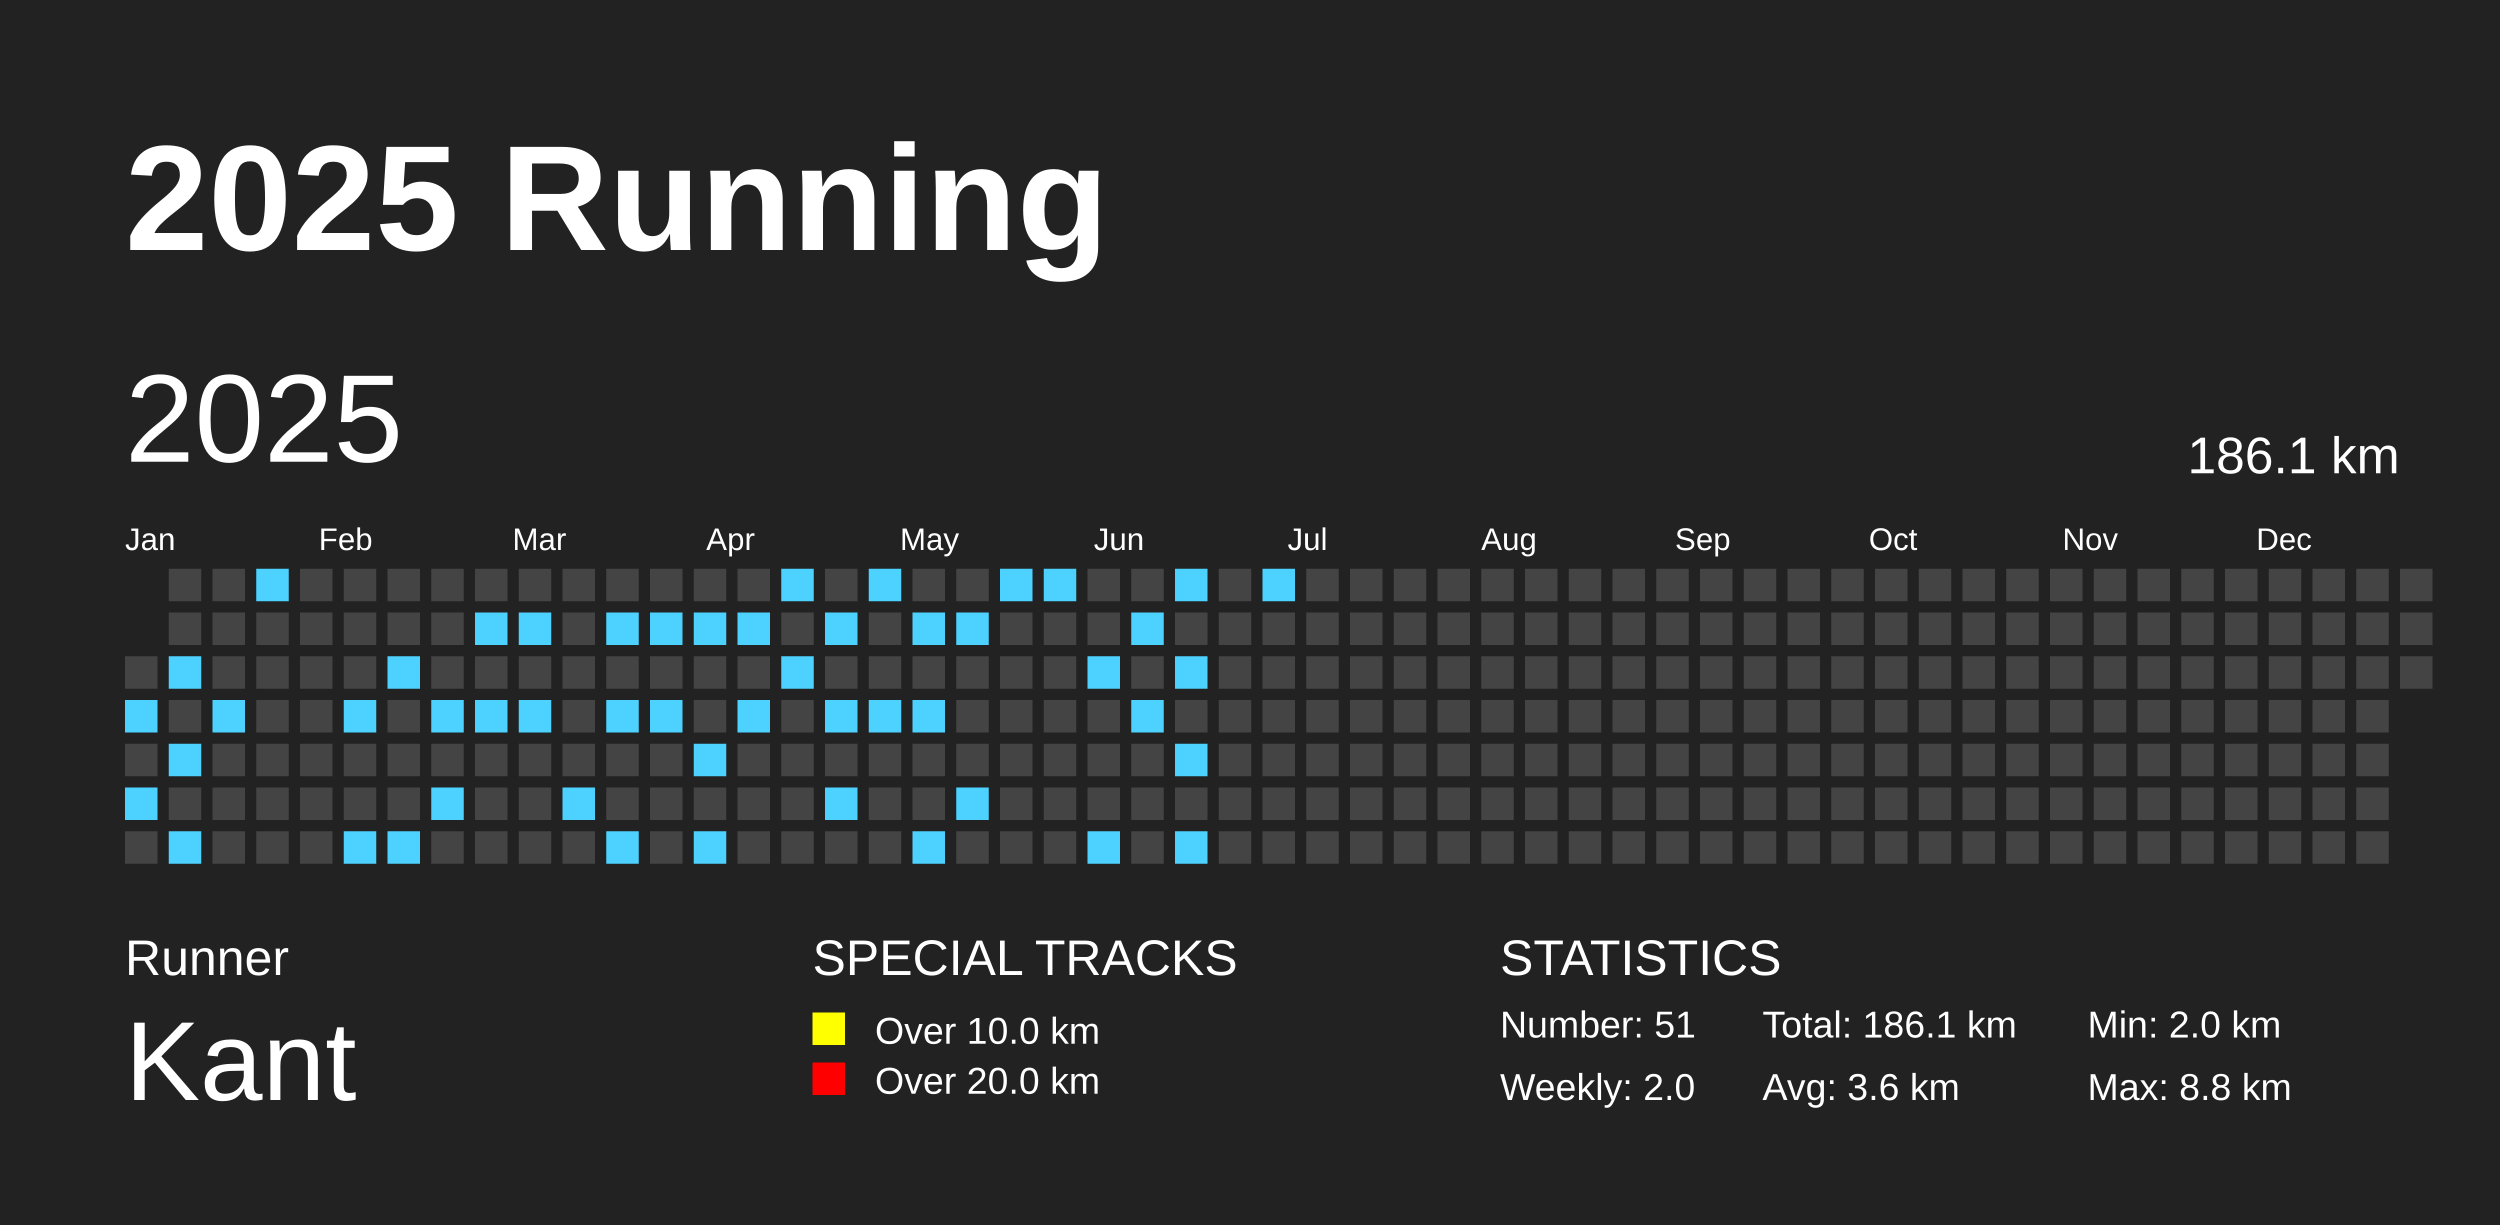
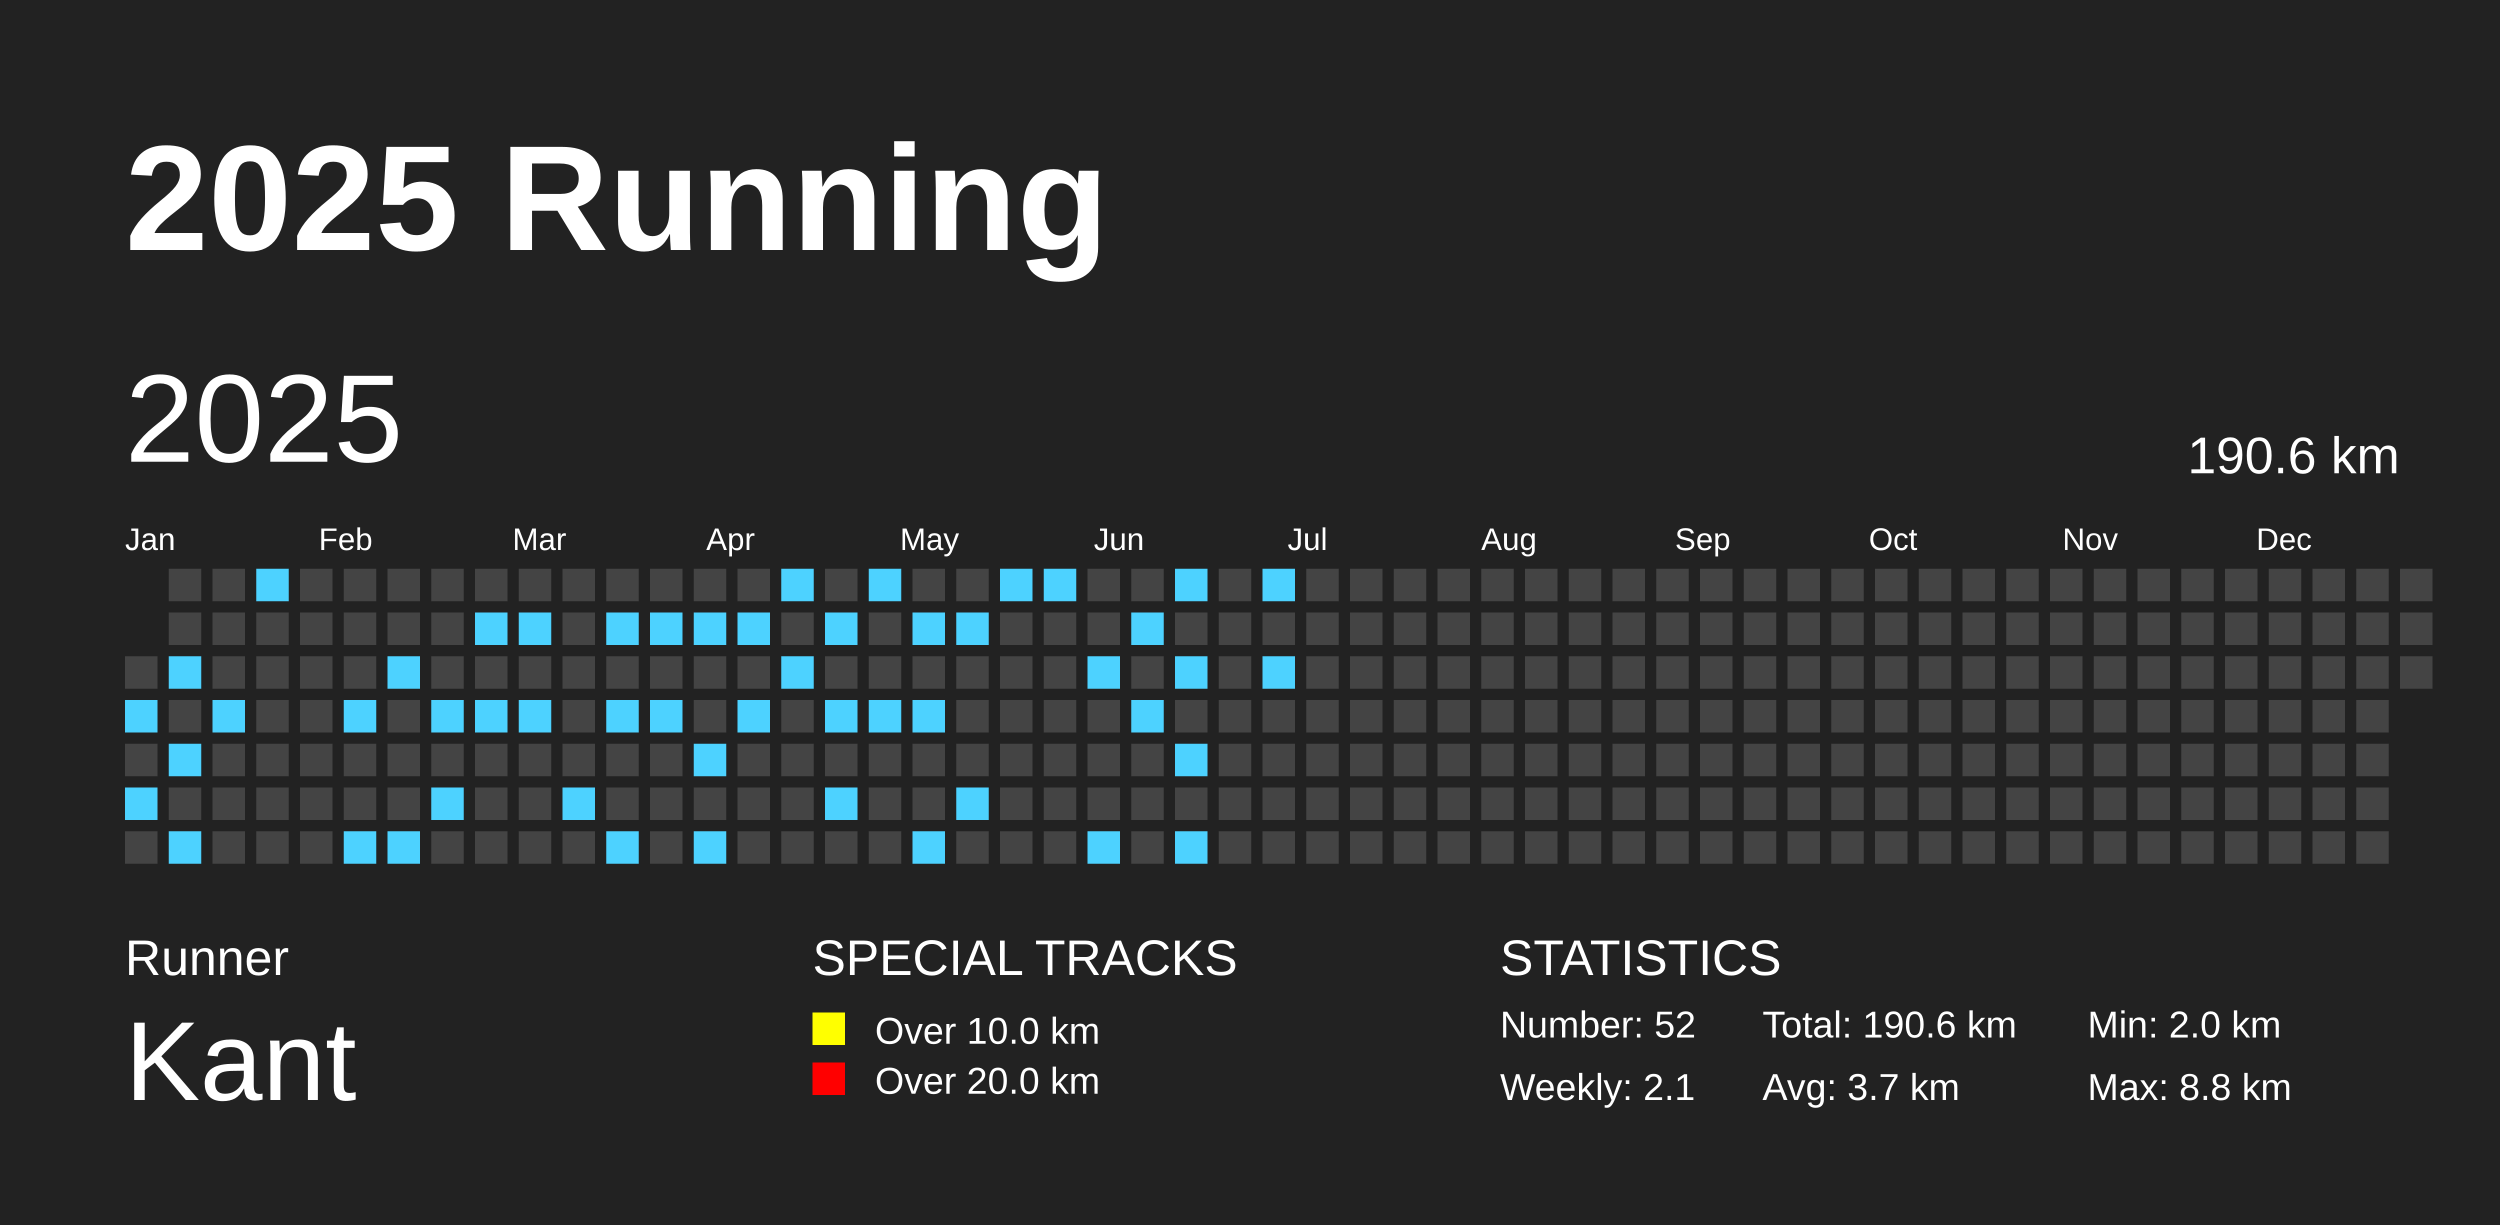
<svg xmlns="http://www.w3.org/2000/svg" baseProfile="full" height="98mm" version="1.1" viewBox="0,0,200,98" width="200mm">
  <defs />
  <rect fill="#222222" height="98" width="200" x="0" y="0" />
  <text fill="#FFFFFF" style="font-size:12px; font-family:Arial; font-weight:bold;" x="10" y="20">2025 Running</text>
  <text fill="#FFFFFF" style="font-size:4px; font-family:Arial" x="10" y="78">Runner</text>
  <text fill="#FFFFFF" style="font-size:9px; font-family:Arial" x="10" y="88">Kant</text>
  <text fill="#FFFFFF" style="font-size:4px; font-family:Arial" x="65" y="78">SPECIAL TRACKS</text>
  <rect fill="yellow" height="2.6" width="2.6" x="65" y="81" />
  <text fill="#FFFFFF" style="font-size:3px; font-family:Arial" x="70" y="83.5">Over 10.0 km</text>
  <rect fill="red" height="2.6" width="2.6" x="65" y="85" />
  <text fill="#FFFFFF" style="font-size:3px; font-family:Arial" x="70" y="87.5">Over 20.0 km</text>
  <text fill="#FFFFFF" style="font-size:4px; font-family:Arial" x="120" y="78">STATISTICS</text>
-   <text fill="#FFFFFF" style="font-size:3px; font-family:Arial" x="120" y="83">Number: 51</text>
-   <text fill="#FFFFFF" style="font-size:3px; font-family:Arial" x="120" y="88">Weekly: 2.0</text>
-   <text fill="#FFFFFF" style="font-size:3px; font-family:Arial" x="141" y="83">Total: 186.1 km</text>
-   <text fill="#FFFFFF" style="font-size:3px; font-family:Arial" x="141" y="88">Avg: 3.6 km</text>
+   <text fill="#FFFFFF" style="font-size:3px; font-family:Arial" x="120" y="83">Number: 52</text>
+   <text fill="#FFFFFF" style="font-size:3px; font-family:Arial" x="120" y="88">Weekly: 2.1</text>
+   <text fill="#FFFFFF" style="font-size:3px; font-family:Arial" x="141" y="83">Total: 190.6 km</text>
+   <text fill="#FFFFFF" style="font-size:3px; font-family:Arial" x="141" y="88">Avg: 3.7 km</text>
  <text fill="#FFFFFF" style="font-size:3px; font-family:Arial" x="167" y="83">Min: 2.0 km</text>
  <text fill="#FFFFFF" style="font-size:3px; font-family:Arial" x="167" y="88">Max: 8.8 km</text>
  <text dominant-baseline="hanging" fill="#FFFFFF" style="font-size:10.0px; font-family:Arial;" x="10" y="30">2025</text>
-   <text dominant-baseline="hanging" fill="#FFFFFF" style="font-size:4.125px; font-family:Arial;" x="175" y="35">186.1 km</text>
+   <text dominant-baseline="hanging" fill="#FFFFFF" style="font-size:4.125px; font-family:Arial;" x="175" y="35">190.6 km</text>
  <text fill="#FFFFFF" style="font-size:2.5px; font-family:Arial" x="10.0" y="44">Jan</text>
  <text fill="#FFFFFF" style="font-size:2.5px; font-family:Arial" x="25.5" y="44">Feb</text>
  <text fill="#FFFFFF" style="font-size:2.5px; font-family:Arial" x="41.0" y="44">Mar</text>
  <text fill="#FFFFFF" style="font-size:2.5px; font-family:Arial" x="56.5" y="44">Apr</text>
  <text fill="#FFFFFF" style="font-size:2.5px; font-family:Arial" x="72.0" y="44">May</text>
  <text fill="#FFFFFF" style="font-size:2.5px; font-family:Arial" x="87.5" y="44">Jun</text>
  <text fill="#FFFFFF" style="font-size:2.5px; font-family:Arial" x="103.0" y="44">Jul</text>
  <text fill="#FFFFFF" style="font-size:2.5px; font-family:Arial" x="118.5" y="44">Aug</text>
  <text fill="#FFFFFF" style="font-size:2.5px; font-family:Arial" x="134.0" y="44">Sep</text>
  <text fill="#FFFFFF" style="font-size:2.5px; font-family:Arial" x="149.5" y="44">Oct</text>
  <text fill="#FFFFFF" style="font-size:2.5px; font-family:Arial" x="165.0" y="44">Nov</text>
  <text fill="#FFFFFF" style="font-size:2.5px; font-family:Arial" x="180.5" y="44">Dec</text>
  <rect fill="#444444" height="2.6" width="2.6" x="10.0" y="52.5" />
  <rect fill="#4DD2FF" height="2.6" width="2.6" x="10.0" y="56.0" />
  <rect fill="#444444" height="2.6" width="2.6" x="10.0" y="59.5" />
  <rect fill="#4DD2FF" height="2.6" width="2.6" x="10.0" y="63.0" />
  <rect fill="#444444" height="2.6" width="2.6" x="10.0" y="66.5" />
  <rect fill="#444444" height="2.6" width="2.6" x="13.5" y="45.5" />
  <rect fill="#444444" height="2.6" width="2.6" x="13.5" y="49.0" />
  <rect fill="#4DD2FF" height="2.6" width="2.6" x="13.5" y="52.5" />
  <rect fill="#444444" height="2.6" width="2.6" x="13.5" y="56.0" />
  <rect fill="#4DD2FF" height="2.6" width="2.6" x="13.5" y="59.5" />
  <rect fill="#444444" height="2.6" width="2.6" x="13.5" y="63.0" />
  <rect fill="#4DD2FF" height="2.6" width="2.6" x="13.5" y="66.5" />
  <rect fill="#444444" height="2.6" width="2.6" x="17.0" y="45.5" />
  <rect fill="#444444" height="2.6" width="2.6" x="17.0" y="49.0" />
  <rect fill="#444444" height="2.6" width="2.6" x="17.0" y="52.5" />
  <rect fill="#4DD2FF" height="2.6" width="2.6" x="17.0" y="56.0" />
  <rect fill="#444444" height="2.6" width="2.6" x="17.0" y="59.5" />
  <rect fill="#444444" height="2.6" width="2.6" x="17.0" y="63.0" />
  <rect fill="#444444" height="2.6" width="2.6" x="17.0" y="66.5" />
  <rect fill="#4DD2FF" height="2.6" width="2.6" x="20.5" y="45.5" />
  <rect fill="#444444" height="2.6" width="2.6" x="20.5" y="49.0" />
  <rect fill="#444444" height="2.6" width="2.6" x="20.5" y="52.5" />
  <rect fill="#444444" height="2.6" width="2.6" x="20.5" y="56.0" />
  <rect fill="#444444" height="2.6" width="2.6" x="20.5" y="59.5" />
  <rect fill="#444444" height="2.6" width="2.6" x="20.5" y="63.0" />
  <rect fill="#444444" height="2.6" width="2.6" x="20.5" y="66.5" />
  <rect fill="#444444" height="2.6" width="2.6" x="24.0" y="45.5" />
  <rect fill="#444444" height="2.6" width="2.6" x="24.0" y="49.0" />
  <rect fill="#444444" height="2.6" width="2.6" x="24.0" y="52.5" />
  <rect fill="#444444" height="2.6" width="2.6" x="24.0" y="56.0" />
  <rect fill="#444444" height="2.6" width="2.6" x="24.0" y="59.5" />
  <rect fill="#444444" height="2.6" width="2.6" x="24.0" y="63.0" />
  <rect fill="#444444" height="2.6" width="2.6" x="24.0" y="66.5" />
  <rect fill="#444444" height="2.6" width="2.6" x="27.5" y="45.5" />
  <rect fill="#444444" height="2.6" width="2.6" x="27.5" y="49.0" />
  <rect fill="#444444" height="2.6" width="2.6" x="27.5" y="52.5" />
  <rect fill="#4DD2FF" height="2.6" width="2.6" x="27.5" y="56.0" />
  <rect fill="#444444" height="2.6" width="2.6" x="27.5" y="59.5" />
  <rect fill="#444444" height="2.6" width="2.6" x="27.5" y="63.0" />
  <rect fill="#4DD2FF" height="2.6" width="2.6" x="27.5" y="66.5" />
  <rect fill="#444444" height="2.6" width="2.6" x="31.0" y="45.5" />
  <rect fill="#444444" height="2.6" width="2.6" x="31.0" y="49.0" />
  <rect fill="#4DD2FF" height="2.6" width="2.6" x="31.0" y="52.5" />
  <rect fill="#444444" height="2.6" width="2.6" x="31.0" y="56.0" />
  <rect fill="#444444" height="2.6" width="2.6" x="31.0" y="59.5" />
  <rect fill="#444444" height="2.6" width="2.6" x="31.0" y="63.0" />
  <rect fill="#4DD2FF" height="2.6" width="2.6" x="31.0" y="66.5" />
  <rect fill="#444444" height="2.6" width="2.6" x="34.5" y="45.5" />
  <rect fill="#444444" height="2.6" width="2.6" x="34.5" y="49.0" />
  <rect fill="#444444" height="2.6" width="2.6" x="34.5" y="52.5" />
  <rect fill="#4DD2FF" height="2.6" width="2.6" x="34.5" y="56.0" />
  <rect fill="#444444" height="2.6" width="2.6" x="34.5" y="59.5" />
  <rect fill="#4DD2FF" height="2.6" width="2.6" x="34.5" y="63.0" />
  <rect fill="#444444" height="2.6" width="2.6" x="34.5" y="66.5" />
  <rect fill="#444444" height="2.6" width="2.6" x="38.0" y="45.5" />
  <rect fill="#4DD2FF" height="2.6" width="2.6" x="38.0" y="49.0" />
  <rect fill="#444444" height="2.6" width="2.6" x="38.0" y="52.5" />
  <rect fill="#4DD2FF" height="2.6" width="2.6" x="38.0" y="56.0" />
  <rect fill="#444444" height="2.6" width="2.6" x="38.0" y="59.5" />
  <rect fill="#444444" height="2.6" width="2.6" x="38.0" y="63.0" />
  <rect fill="#444444" height="2.6" width="2.6" x="38.0" y="66.5" />
  <rect fill="#444444" height="2.6" width="2.6" x="41.5" y="45.5" />
  <rect fill="#4DD2FF" height="2.6" width="2.6" x="41.5" y="49.0" />
  <rect fill="#444444" height="2.6" width="2.6" x="41.5" y="52.5" />
  <rect fill="#4DD2FF" height="2.6" width="2.6" x="41.5" y="56.0" />
  <rect fill="#444444" height="2.6" width="2.6" x="41.5" y="59.5" />
  <rect fill="#444444" height="2.6" width="2.6" x="41.5" y="63.0" />
  <rect fill="#444444" height="2.6" width="2.6" x="41.5" y="66.5" />
  <rect fill="#444444" height="2.6" width="2.6" x="45.0" y="45.5" />
  <rect fill="#444444" height="2.6" width="2.6" x="45.0" y="49.0" />
  <rect fill="#444444" height="2.6" width="2.6" x="45.0" y="52.5" />
  <rect fill="#444444" height="2.6" width="2.6" x="45.0" y="56.0" />
  <rect fill="#444444" height="2.6" width="2.6" x="45.0" y="59.5" />
  <rect fill="#4DD2FF" height="2.6" width="2.6" x="45.0" y="63.0" />
  <rect fill="#444444" height="2.6" width="2.6" x="45.0" y="66.5" />
  <rect fill="#444444" height="2.6" width="2.6" x="48.5" y="45.5" />
  <rect fill="#4DD2FF" height="2.6" width="2.6" x="48.5" y="49.0" />
  <rect fill="#444444" height="2.6" width="2.6" x="48.5" y="52.5" />
  <rect fill="#4DD2FF" height="2.6" width="2.6" x="48.5" y="56.0" />
  <rect fill="#444444" height="2.6" width="2.6" x="48.5" y="59.5" />
  <rect fill="#444444" height="2.6" width="2.6" x="48.5" y="63.0" />
  <rect fill="#4DD2FF" height="2.6" width="2.6" x="48.5" y="66.5" />
  <rect fill="#444444" height="2.6" width="2.6" x="52.0" y="45.5" />
  <rect fill="#4DD2FF" height="2.6" width="2.6" x="52.0" y="49.0" />
  <rect fill="#444444" height="2.6" width="2.6" x="52.0" y="52.5" />
  <rect fill="#4DD2FF" height="2.6" width="2.6" x="52.0" y="56.0" />
  <rect fill="#444444" height="2.6" width="2.6" x="52.0" y="59.5" />
  <rect fill="#444444" height="2.6" width="2.6" x="52.0" y="63.0" />
  <rect fill="#444444" height="2.6" width="2.6" x="52.0" y="66.5" />
  <rect fill="#444444" height="2.6" width="2.6" x="55.5" y="45.5" />
  <rect fill="#4DD2FF" height="2.6" width="2.6" x="55.5" y="49.0" />
  <rect fill="#444444" height="2.6" width="2.6" x="55.5" y="52.5" />
  <rect fill="#444444" height="2.6" width="2.6" x="55.5" y="56.0" />
  <rect fill="#4DD2FF" height="2.6" width="2.6" x="55.5" y="59.5" />
  <rect fill="#444444" height="2.6" width="2.6" x="55.5" y="63.0" />
  <rect fill="#4DD2FF" height="2.6" width="2.6" x="55.5" y="66.5" />
  <rect fill="#444444" height="2.6" width="2.6" x="59.0" y="45.5" />
  <rect fill="#4DD2FF" height="2.6" width="2.6" x="59.0" y="49.0" />
  <rect fill="#444444" height="2.6" width="2.6" x="59.0" y="52.5" />
  <rect fill="#4DD2FF" height="2.6" width="2.6" x="59.0" y="56.0" />
  <rect fill="#444444" height="2.6" width="2.6" x="59.0" y="59.5" />
  <rect fill="#444444" height="2.6" width="2.6" x="59.0" y="63.0" />
  <rect fill="#444444" height="2.6" width="2.6" x="59.0" y="66.5" />
  <rect fill="#4DD2FF" height="2.6" width="2.6" x="62.5" y="45.5" />
  <rect fill="#444444" height="2.6" width="2.6" x="62.5" y="49.0" />
  <rect fill="#4DD2FF" height="2.6" width="2.6" x="62.5" y="52.5" />
  <rect fill="#444444" height="2.6" width="2.6" x="62.5" y="56.0" />
  <rect fill="#444444" height="2.6" width="2.6" x="62.5" y="59.5" />
  <rect fill="#444444" height="2.6" width="2.6" x="62.5" y="63.0" />
  <rect fill="#444444" height="2.6" width="2.6" x="62.5" y="66.5" />
  <rect fill="#444444" height="2.6" width="2.6" x="66.0" y="45.5" />
  <rect fill="#4DD2FF" height="2.6" width="2.6" x="66.0" y="49.0" />
  <rect fill="#444444" height="2.6" width="2.6" x="66.0" y="52.5" />
  <rect fill="#4DD2FF" height="2.6" width="2.6" x="66.0" y="56.0" />
  <rect fill="#444444" height="2.6" width="2.6" x="66.0" y="59.5" />
  <rect fill="#4DD2FF" height="2.6" width="2.6" x="66.0" y="63.0" />
  <rect fill="#444444" height="2.6" width="2.6" x="66.0" y="66.5" />
  <rect fill="#4DD2FF" height="2.6" width="2.6" x="69.5" y="45.5" />
  <rect fill="#444444" height="2.6" width="2.6" x="69.5" y="49.0" />
  <rect fill="#444444" height="2.6" width="2.6" x="69.5" y="52.5" />
  <rect fill="#4DD2FF" height="2.6" width="2.6" x="69.5" y="56.0" />
  <rect fill="#444444" height="2.6" width="2.6" x="69.5" y="59.5" />
  <rect fill="#444444" height="2.6" width="2.6" x="69.5" y="63.0" />
  <rect fill="#444444" height="2.6" width="2.6" x="69.5" y="66.5" />
  <rect fill="#444444" height="2.6" width="2.6" x="73.0" y="45.5" />
  <rect fill="#4DD2FF" height="2.6" width="2.6" x="73.0" y="49.0" />
  <rect fill="#444444" height="2.6" width="2.6" x="73.0" y="52.5" />
  <rect fill="#4DD2FF" height="2.6" width="2.6" x="73.0" y="56.0" />
  <rect fill="#444444" height="2.6" width="2.6" x="73.0" y="59.5" />
  <rect fill="#444444" height="2.6" width="2.6" x="73.0" y="63.0" />
  <rect fill="#4DD2FF" height="2.6" width="2.6" x="73.0" y="66.5" />
  <rect fill="#444444" height="2.6" width="2.6" x="76.5" y="45.5" />
  <rect fill="#4DD2FF" height="2.6" width="2.6" x="76.5" y="49.0" />
  <rect fill="#444444" height="2.6" width="2.6" x="76.5" y="52.5" />
  <rect fill="#444444" height="2.6" width="2.6" x="76.5" y="56.0" />
  <rect fill="#444444" height="2.6" width="2.6" x="76.5" y="59.5" />
  <rect fill="#4DD2FF" height="2.6" width="2.6" x="76.5" y="63.0" />
  <rect fill="#444444" height="2.6" width="2.6" x="76.5" y="66.5" />
  <rect fill="#4DD2FF" height="2.6" width="2.6" x="80.0" y="45.5" />
  <rect fill="#444444" height="2.6" width="2.6" x="80.0" y="49.0" />
  <rect fill="#444444" height="2.6" width="2.6" x="80.0" y="52.5" />
  <rect fill="#444444" height="2.6" width="2.6" x="80.0" y="56.0" />
  <rect fill="#444444" height="2.6" width="2.6" x="80.0" y="59.5" />
  <rect fill="#444444" height="2.6" width="2.6" x="80.0" y="63.0" />
  <rect fill="#444444" height="2.6" width="2.6" x="80.0" y="66.5" />
  <rect fill="#4DD2FF" height="2.6" width="2.6" x="83.5" y="45.5" />
  <rect fill="#444444" height="2.6" width="2.6" x="83.5" y="49.0" />
  <rect fill="#444444" height="2.6" width="2.6" x="83.5" y="52.5" />
  <rect fill="#444444" height="2.6" width="2.6" x="83.5" y="56.0" />
  <rect fill="#444444" height="2.6" width="2.6" x="83.5" y="59.5" />
  <rect fill="#444444" height="2.6" width="2.6" x="83.5" y="63.0" />
  <rect fill="#444444" height="2.6" width="2.6" x="83.5" y="66.5" />
  <rect fill="#444444" height="2.6" width="2.6" x="87.0" y="45.5" />
  <rect fill="#444444" height="2.6" width="2.6" x="87.0" y="49.0" />
  <rect fill="#4DD2FF" height="2.6" width="2.6" x="87.0" y="52.5" />
  <rect fill="#444444" height="2.6" width="2.6" x="87.0" y="56.0" />
  <rect fill="#444444" height="2.6" width="2.6" x="87.0" y="59.5" />
  <rect fill="#444444" height="2.6" width="2.6" x="87.0" y="63.0" />
  <rect fill="#4DD2FF" height="2.6" width="2.6" x="87.0" y="66.5" />
  <rect fill="#444444" height="2.6" width="2.6" x="90.5" y="45.5" />
  <rect fill="#4DD2FF" height="2.6" width="2.6" x="90.5" y="49.0" />
  <rect fill="#444444" height="2.6" width="2.6" x="90.5" y="52.5" />
  <rect fill="#4DD2FF" height="2.6" width="2.6" x="90.5" y="56.0" />
  <rect fill="#444444" height="2.6" width="2.6" x="90.5" y="59.5" />
  <rect fill="#444444" height="2.6" width="2.6" x="90.5" y="63.0" />
  <rect fill="#444444" height="2.6" width="2.6" x="90.5" y="66.5" />
  <rect fill="#4DD2FF" height="2.6" width="2.6" x="94.0" y="45.5" />
  <rect fill="#444444" height="2.6" width="2.6" x="94.0" y="49.0" />
  <rect fill="#4DD2FF" height="2.6" width="2.6" x="94.0" y="52.5" />
  <rect fill="#444444" height="2.6" width="2.6" x="94.0" y="56.0" />
  <rect fill="#4DD2FF" height="2.6" width="2.6" x="94.0" y="59.5" />
  <rect fill="#444444" height="2.6" width="2.6" x="94.0" y="63.0" />
  <rect fill="#4DD2FF" height="2.6" width="2.6" x="94.0" y="66.5" />
  <rect fill="#444444" height="2.6" width="2.6" x="97.5" y="45.5" />
  <rect fill="#444444" height="2.6" width="2.6" x="97.5" y="49.0" />
  <rect fill="#444444" height="2.6" width="2.6" x="97.5" y="52.5" />
  <rect fill="#444444" height="2.6" width="2.6" x="97.5" y="56.0" />
  <rect fill="#444444" height="2.6" width="2.6" x="97.5" y="59.5" />
  <rect fill="#444444" height="2.6" width="2.6" x="97.5" y="63.0" />
  <rect fill="#444444" height="2.6" width="2.6" x="97.5" y="66.5" />
  <rect fill="#4DD2FF" height="2.6" width="2.6" x="101.0" y="45.5" />
  <rect fill="#444444" height="2.6" width="2.6" x="101.0" y="49.0" />
-   <rect fill="#444444" height="2.6" width="2.6" x="101.0" y="52.5" />
+   <rect fill="#4DD2FF" height="2.6" width="2.6" x="101.0" y="52.5" />
  <rect fill="#444444" height="2.6" width="2.6" x="101.0" y="56.0" />
  <rect fill="#444444" height="2.6" width="2.6" x="101.0" y="59.5" />
  <rect fill="#444444" height="2.6" width="2.6" x="101.0" y="63.0" />
  <rect fill="#444444" height="2.6" width="2.6" x="101.0" y="66.5" />
  <rect fill="#444444" height="2.6" width="2.6" x="104.5" y="45.5" />
  <rect fill="#444444" height="2.6" width="2.6" x="104.5" y="49.0" />
  <rect fill="#444444" height="2.6" width="2.6" x="104.5" y="52.5" />
  <rect fill="#444444" height="2.6" width="2.6" x="104.5" y="56.0" />
  <rect fill="#444444" height="2.6" width="2.6" x="104.5" y="59.5" />
  <rect fill="#444444" height="2.6" width="2.6" x="104.5" y="63.0" />
  <rect fill="#444444" height="2.6" width="2.6" x="104.5" y="66.5" />
  <rect fill="#444444" height="2.6" width="2.6" x="108.0" y="45.5" />
  <rect fill="#444444" height="2.6" width="2.6" x="108.0" y="49.0" />
  <rect fill="#444444" height="2.6" width="2.6" x="108.0" y="52.5" />
  <rect fill="#444444" height="2.6" width="2.6" x="108.0" y="56.0" />
  <rect fill="#444444" height="2.6" width="2.6" x="108.0" y="59.5" />
  <rect fill="#444444" height="2.6" width="2.6" x="108.0" y="63.0" />
  <rect fill="#444444" height="2.6" width="2.6" x="108.0" y="66.5" />
  <rect fill="#444444" height="2.6" width="2.6" x="111.5" y="45.5" />
  <rect fill="#444444" height="2.6" width="2.6" x="111.5" y="49.0" />
  <rect fill="#444444" height="2.6" width="2.6" x="111.5" y="52.5" />
  <rect fill="#444444" height="2.6" width="2.6" x="111.5" y="56.0" />
  <rect fill="#444444" height="2.6" width="2.6" x="111.5" y="59.5" />
  <rect fill="#444444" height="2.6" width="2.6" x="111.5" y="63.0" />
  <rect fill="#444444" height="2.6" width="2.6" x="111.5" y="66.5" />
  <rect fill="#444444" height="2.6" width="2.6" x="115.0" y="45.5" />
  <rect fill="#444444" height="2.6" width="2.6" x="115.0" y="49.0" />
  <rect fill="#444444" height="2.6" width="2.6" x="115.0" y="52.5" />
  <rect fill="#444444" height="2.6" width="2.6" x="115.0" y="56.0" />
  <rect fill="#444444" height="2.6" width="2.6" x="115.0" y="59.5" />
  <rect fill="#444444" height="2.6" width="2.6" x="115.0" y="63.0" />
  <rect fill="#444444" height="2.6" width="2.6" x="115.0" y="66.5" />
  <rect fill="#444444" height="2.6" width="2.6" x="118.5" y="45.5" />
  <rect fill="#444444" height="2.6" width="2.6" x="118.5" y="49.0" />
  <rect fill="#444444" height="2.6" width="2.6" x="118.5" y="52.5" />
  <rect fill="#444444" height="2.6" width="2.6" x="118.5" y="56.0" />
  <rect fill="#444444" height="2.6" width="2.6" x="118.5" y="59.5" />
  <rect fill="#444444" height="2.6" width="2.6" x="118.5" y="63.0" />
  <rect fill="#444444" height="2.6" width="2.6" x="118.5" y="66.5" />
  <rect fill="#444444" height="2.6" width="2.6" x="122.0" y="45.5" />
  <rect fill="#444444" height="2.6" width="2.6" x="122.0" y="49.0" />
  <rect fill="#444444" height="2.6" width="2.6" x="122.0" y="52.5" />
  <rect fill="#444444" height="2.6" width="2.6" x="122.0" y="56.0" />
  <rect fill="#444444" height="2.6" width="2.6" x="122.0" y="59.5" />
  <rect fill="#444444" height="2.6" width="2.6" x="122.0" y="63.0" />
  <rect fill="#444444" height="2.6" width="2.6" x="122.0" y="66.5" />
  <rect fill="#444444" height="2.6" width="2.6" x="125.5" y="45.5" />
  <rect fill="#444444" height="2.6" width="2.6" x="125.5" y="49.0" />
  <rect fill="#444444" height="2.6" width="2.6" x="125.5" y="52.5" />
  <rect fill="#444444" height="2.6" width="2.6" x="125.5" y="56.0" />
  <rect fill="#444444" height="2.6" width="2.6" x="125.5" y="59.5" />
  <rect fill="#444444" height="2.6" width="2.6" x="125.5" y="63.0" />
  <rect fill="#444444" height="2.6" width="2.6" x="125.5" y="66.5" />
  <rect fill="#444444" height="2.6" width="2.6" x="129.0" y="45.5" />
  <rect fill="#444444" height="2.6" width="2.6" x="129.0" y="49.0" />
  <rect fill="#444444" height="2.6" width="2.6" x="129.0" y="52.5" />
  <rect fill="#444444" height="2.6" width="2.6" x="129.0" y="56.0" />
  <rect fill="#444444" height="2.6" width="2.6" x="129.0" y="59.5" />
  <rect fill="#444444" height="2.6" width="2.6" x="129.0" y="63.0" />
  <rect fill="#444444" height="2.6" width="2.6" x="129.0" y="66.5" />
  <rect fill="#444444" height="2.6" width="2.6" x="132.5" y="45.5" />
  <rect fill="#444444" height="2.6" width="2.6" x="132.5" y="49.0" />
  <rect fill="#444444" height="2.6" width="2.6" x="132.5" y="52.5" />
  <rect fill="#444444" height="2.6" width="2.6" x="132.5" y="56.0" />
  <rect fill="#444444" height="2.6" width="2.6" x="132.5" y="59.5" />
  <rect fill="#444444" height="2.6" width="2.6" x="132.5" y="63.0" />
  <rect fill="#444444" height="2.6" width="2.6" x="132.5" y="66.5" />
  <rect fill="#444444" height="2.6" width="2.6" x="136.0" y="45.5" />
  <rect fill="#444444" height="2.6" width="2.6" x="136.0" y="49.0" />
  <rect fill="#444444" height="2.6" width="2.6" x="136.0" y="52.5" />
  <rect fill="#444444" height="2.6" width="2.6" x="136.0" y="56.0" />
  <rect fill="#444444" height="2.6" width="2.6" x="136.0" y="59.5" />
  <rect fill="#444444" height="2.6" width="2.6" x="136.0" y="63.0" />
  <rect fill="#444444" height="2.6" width="2.6" x="136.0" y="66.5" />
  <rect fill="#444444" height="2.6" width="2.6" x="139.5" y="45.5" />
  <rect fill="#444444" height="2.6" width="2.6" x="139.5" y="49.0" />
  <rect fill="#444444" height="2.6" width="2.6" x="139.5" y="52.5" />
  <rect fill="#444444" height="2.6" width="2.6" x="139.5" y="56.0" />
  <rect fill="#444444" height="2.6" width="2.6" x="139.5" y="59.5" />
  <rect fill="#444444" height="2.6" width="2.6" x="139.5" y="63.0" />
  <rect fill="#444444" height="2.6" width="2.6" x="139.5" y="66.5" />
  <rect fill="#444444" height="2.6" width="2.6" x="143.0" y="45.5" />
  <rect fill="#444444" height="2.6" width="2.6" x="143.0" y="49.0" />
  <rect fill="#444444" height="2.6" width="2.6" x="143.0" y="52.5" />
  <rect fill="#444444" height="2.6" width="2.6" x="143.0" y="56.0" />
  <rect fill="#444444" height="2.6" width="2.6" x="143.0" y="59.5" />
  <rect fill="#444444" height="2.6" width="2.6" x="143.0" y="63.0" />
  <rect fill="#444444" height="2.6" width="2.6" x="143.0" y="66.5" />
  <rect fill="#444444" height="2.6" width="2.6" x="146.5" y="45.5" />
  <rect fill="#444444" height="2.6" width="2.6" x="146.5" y="49.0" />
  <rect fill="#444444" height="2.6" width="2.6" x="146.5" y="52.5" />
  <rect fill="#444444" height="2.6" width="2.6" x="146.5" y="56.0" />
  <rect fill="#444444" height="2.6" width="2.6" x="146.5" y="59.5" />
  <rect fill="#444444" height="2.6" width="2.6" x="146.5" y="63.0" />
  <rect fill="#444444" height="2.6" width="2.6" x="146.5" y="66.5" />
  <rect fill="#444444" height="2.6" width="2.6" x="150.0" y="45.5" />
  <rect fill="#444444" height="2.6" width="2.6" x="150.0" y="49.0" />
  <rect fill="#444444" height="2.6" width="2.6" x="150.0" y="52.5" />
  <rect fill="#444444" height="2.6" width="2.6" x="150.0" y="56.0" />
  <rect fill="#444444" height="2.6" width="2.6" x="150.0" y="59.5" />
  <rect fill="#444444" height="2.6" width="2.6" x="150.0" y="63.0" />
  <rect fill="#444444" height="2.6" width="2.6" x="150.0" y="66.5" />
  <rect fill="#444444" height="2.6" width="2.6" x="153.5" y="45.5" />
  <rect fill="#444444" height="2.6" width="2.6" x="153.5" y="49.0" />
  <rect fill="#444444" height="2.6" width="2.6" x="153.5" y="52.5" />
  <rect fill="#444444" height="2.6" width="2.6" x="153.5" y="56.0" />
  <rect fill="#444444" height="2.6" width="2.6" x="153.5" y="59.5" />
  <rect fill="#444444" height="2.6" width="2.6" x="153.5" y="63.0" />
  <rect fill="#444444" height="2.6" width="2.6" x="153.5" y="66.5" />
  <rect fill="#444444" height="2.6" width="2.6" x="157.0" y="45.5" />
  <rect fill="#444444" height="2.6" width="2.6" x="157.0" y="49.0" />
  <rect fill="#444444" height="2.6" width="2.6" x="157.0" y="52.5" />
  <rect fill="#444444" height="2.6" width="2.6" x="157.0" y="56.0" />
  <rect fill="#444444" height="2.6" width="2.6" x="157.0" y="59.5" />
  <rect fill="#444444" height="2.6" width="2.6" x="157.0" y="63.0" />
  <rect fill="#444444" height="2.6" width="2.6" x="157.0" y="66.5" />
  <rect fill="#444444" height="2.6" width="2.6" x="160.5" y="45.5" />
  <rect fill="#444444" height="2.6" width="2.6" x="160.5" y="49.0" />
  <rect fill="#444444" height="2.6" width="2.6" x="160.5" y="52.5" />
  <rect fill="#444444" height="2.6" width="2.6" x="160.5" y="56.0" />
  <rect fill="#444444" height="2.6" width="2.6" x="160.5" y="59.5" />
  <rect fill="#444444" height="2.6" width="2.6" x="160.5" y="63.0" />
  <rect fill="#444444" height="2.6" width="2.6" x="160.5" y="66.5" />
  <rect fill="#444444" height="2.6" width="2.6" x="164.0" y="45.5" />
  <rect fill="#444444" height="2.6" width="2.6" x="164.0" y="49.0" />
  <rect fill="#444444" height="2.6" width="2.6" x="164.0" y="52.5" />
  <rect fill="#444444" height="2.6" width="2.6" x="164.0" y="56.0" />
  <rect fill="#444444" height="2.6" width="2.6" x="164.0" y="59.5" />
  <rect fill="#444444" height="2.6" width="2.6" x="164.0" y="63.0" />
  <rect fill="#444444" height="2.6" width="2.6" x="164.0" y="66.5" />
  <rect fill="#444444" height="2.6" width="2.6" x="167.5" y="45.5" />
  <rect fill="#444444" height="2.6" width="2.6" x="167.5" y="49.0" />
  <rect fill="#444444" height="2.6" width="2.6" x="167.5" y="52.5" />
  <rect fill="#444444" height="2.6" width="2.6" x="167.5" y="56.0" />
  <rect fill="#444444" height="2.6" width="2.6" x="167.5" y="59.5" />
  <rect fill="#444444" height="2.6" width="2.6" x="167.5" y="63.0" />
  <rect fill="#444444" height="2.6" width="2.6" x="167.5" y="66.5" />
  <rect fill="#444444" height="2.6" width="2.6" x="171.0" y="45.5" />
  <rect fill="#444444" height="2.6" width="2.6" x="171.0" y="49.0" />
  <rect fill="#444444" height="2.6" width="2.6" x="171.0" y="52.5" />
  <rect fill="#444444" height="2.6" width="2.6" x="171.0" y="56.0" />
  <rect fill="#444444" height="2.6" width="2.6" x="171.0" y="59.5" />
  <rect fill="#444444" height="2.6" width="2.6" x="171.0" y="63.0" />
  <rect fill="#444444" height="2.6" width="2.6" x="171.0" y="66.5" />
  <rect fill="#444444" height="2.6" width="2.6" x="174.5" y="45.5" />
  <rect fill="#444444" height="2.6" width="2.6" x="174.5" y="49.0" />
  <rect fill="#444444" height="2.6" width="2.6" x="174.5" y="52.5" />
  <rect fill="#444444" height="2.6" width="2.6" x="174.5" y="56.0" />
  <rect fill="#444444" height="2.6" width="2.6" x="174.5" y="59.5" />
  <rect fill="#444444" height="2.6" width="2.6" x="174.5" y="63.0" />
  <rect fill="#444444" height="2.6" width="2.6" x="174.5" y="66.5" />
  <rect fill="#444444" height="2.6" width="2.6" x="178.0" y="45.5" />
  <rect fill="#444444" height="2.6" width="2.6" x="178.0" y="49.0" />
  <rect fill="#444444" height="2.6" width="2.6" x="178.0" y="52.5" />
  <rect fill="#444444" height="2.6" width="2.6" x="178.0" y="56.0" />
  <rect fill="#444444" height="2.6" width="2.6" x="178.0" y="59.5" />
  <rect fill="#444444" height="2.6" width="2.6" x="178.0" y="63.0" />
  <rect fill="#444444" height="2.6" width="2.6" x="178.0" y="66.5" />
  <rect fill="#444444" height="2.6" width="2.6" x="181.5" y="45.5" />
  <rect fill="#444444" height="2.6" width="2.6" x="181.5" y="49.0" />
  <rect fill="#444444" height="2.6" width="2.6" x="181.5" y="52.5" />
  <rect fill="#444444" height="2.6" width="2.6" x="181.5" y="56.0" />
  <rect fill="#444444" height="2.6" width="2.6" x="181.5" y="59.5" />
  <rect fill="#444444" height="2.6" width="2.6" x="181.5" y="63.0" />
  <rect fill="#444444" height="2.6" width="2.6" x="181.5" y="66.5" />
  <rect fill="#444444" height="2.6" width="2.6" x="185.0" y="45.5" />
  <rect fill="#444444" height="2.6" width="2.6" x="185.0" y="49.0" />
  <rect fill="#444444" height="2.6" width="2.6" x="185.0" y="52.5" />
  <rect fill="#444444" height="2.6" width="2.6" x="185.0" y="56.0" />
  <rect fill="#444444" height="2.6" width="2.6" x="185.0" y="59.5" />
  <rect fill="#444444" height="2.6" width="2.6" x="185.0" y="63.0" />
  <rect fill="#444444" height="2.6" width="2.6" x="185.0" y="66.5" />
  <rect fill="#444444" height="2.6" width="2.6" x="188.5" y="45.5" />
  <rect fill="#444444" height="2.6" width="2.6" x="188.5" y="49.0" />
  <rect fill="#444444" height="2.6" width="2.6" x="188.5" y="52.5" />
  <rect fill="#444444" height="2.6" width="2.6" x="188.5" y="56.0" />
  <rect fill="#444444" height="2.6" width="2.6" x="188.5" y="59.5" />
  <rect fill="#444444" height="2.6" width="2.6" x="188.5" y="63.0" />
  <rect fill="#444444" height="2.6" width="2.6" x="188.5" y="66.5" />
  <rect fill="#444444" height="2.6" width="2.6" x="192.0" y="45.5" />
  <rect fill="#444444" height="2.6" width="2.6" x="192.0" y="49.0" />
  <rect fill="#444444" height="2.6" width="2.6" x="192.0" y="52.5" />
</svg>
